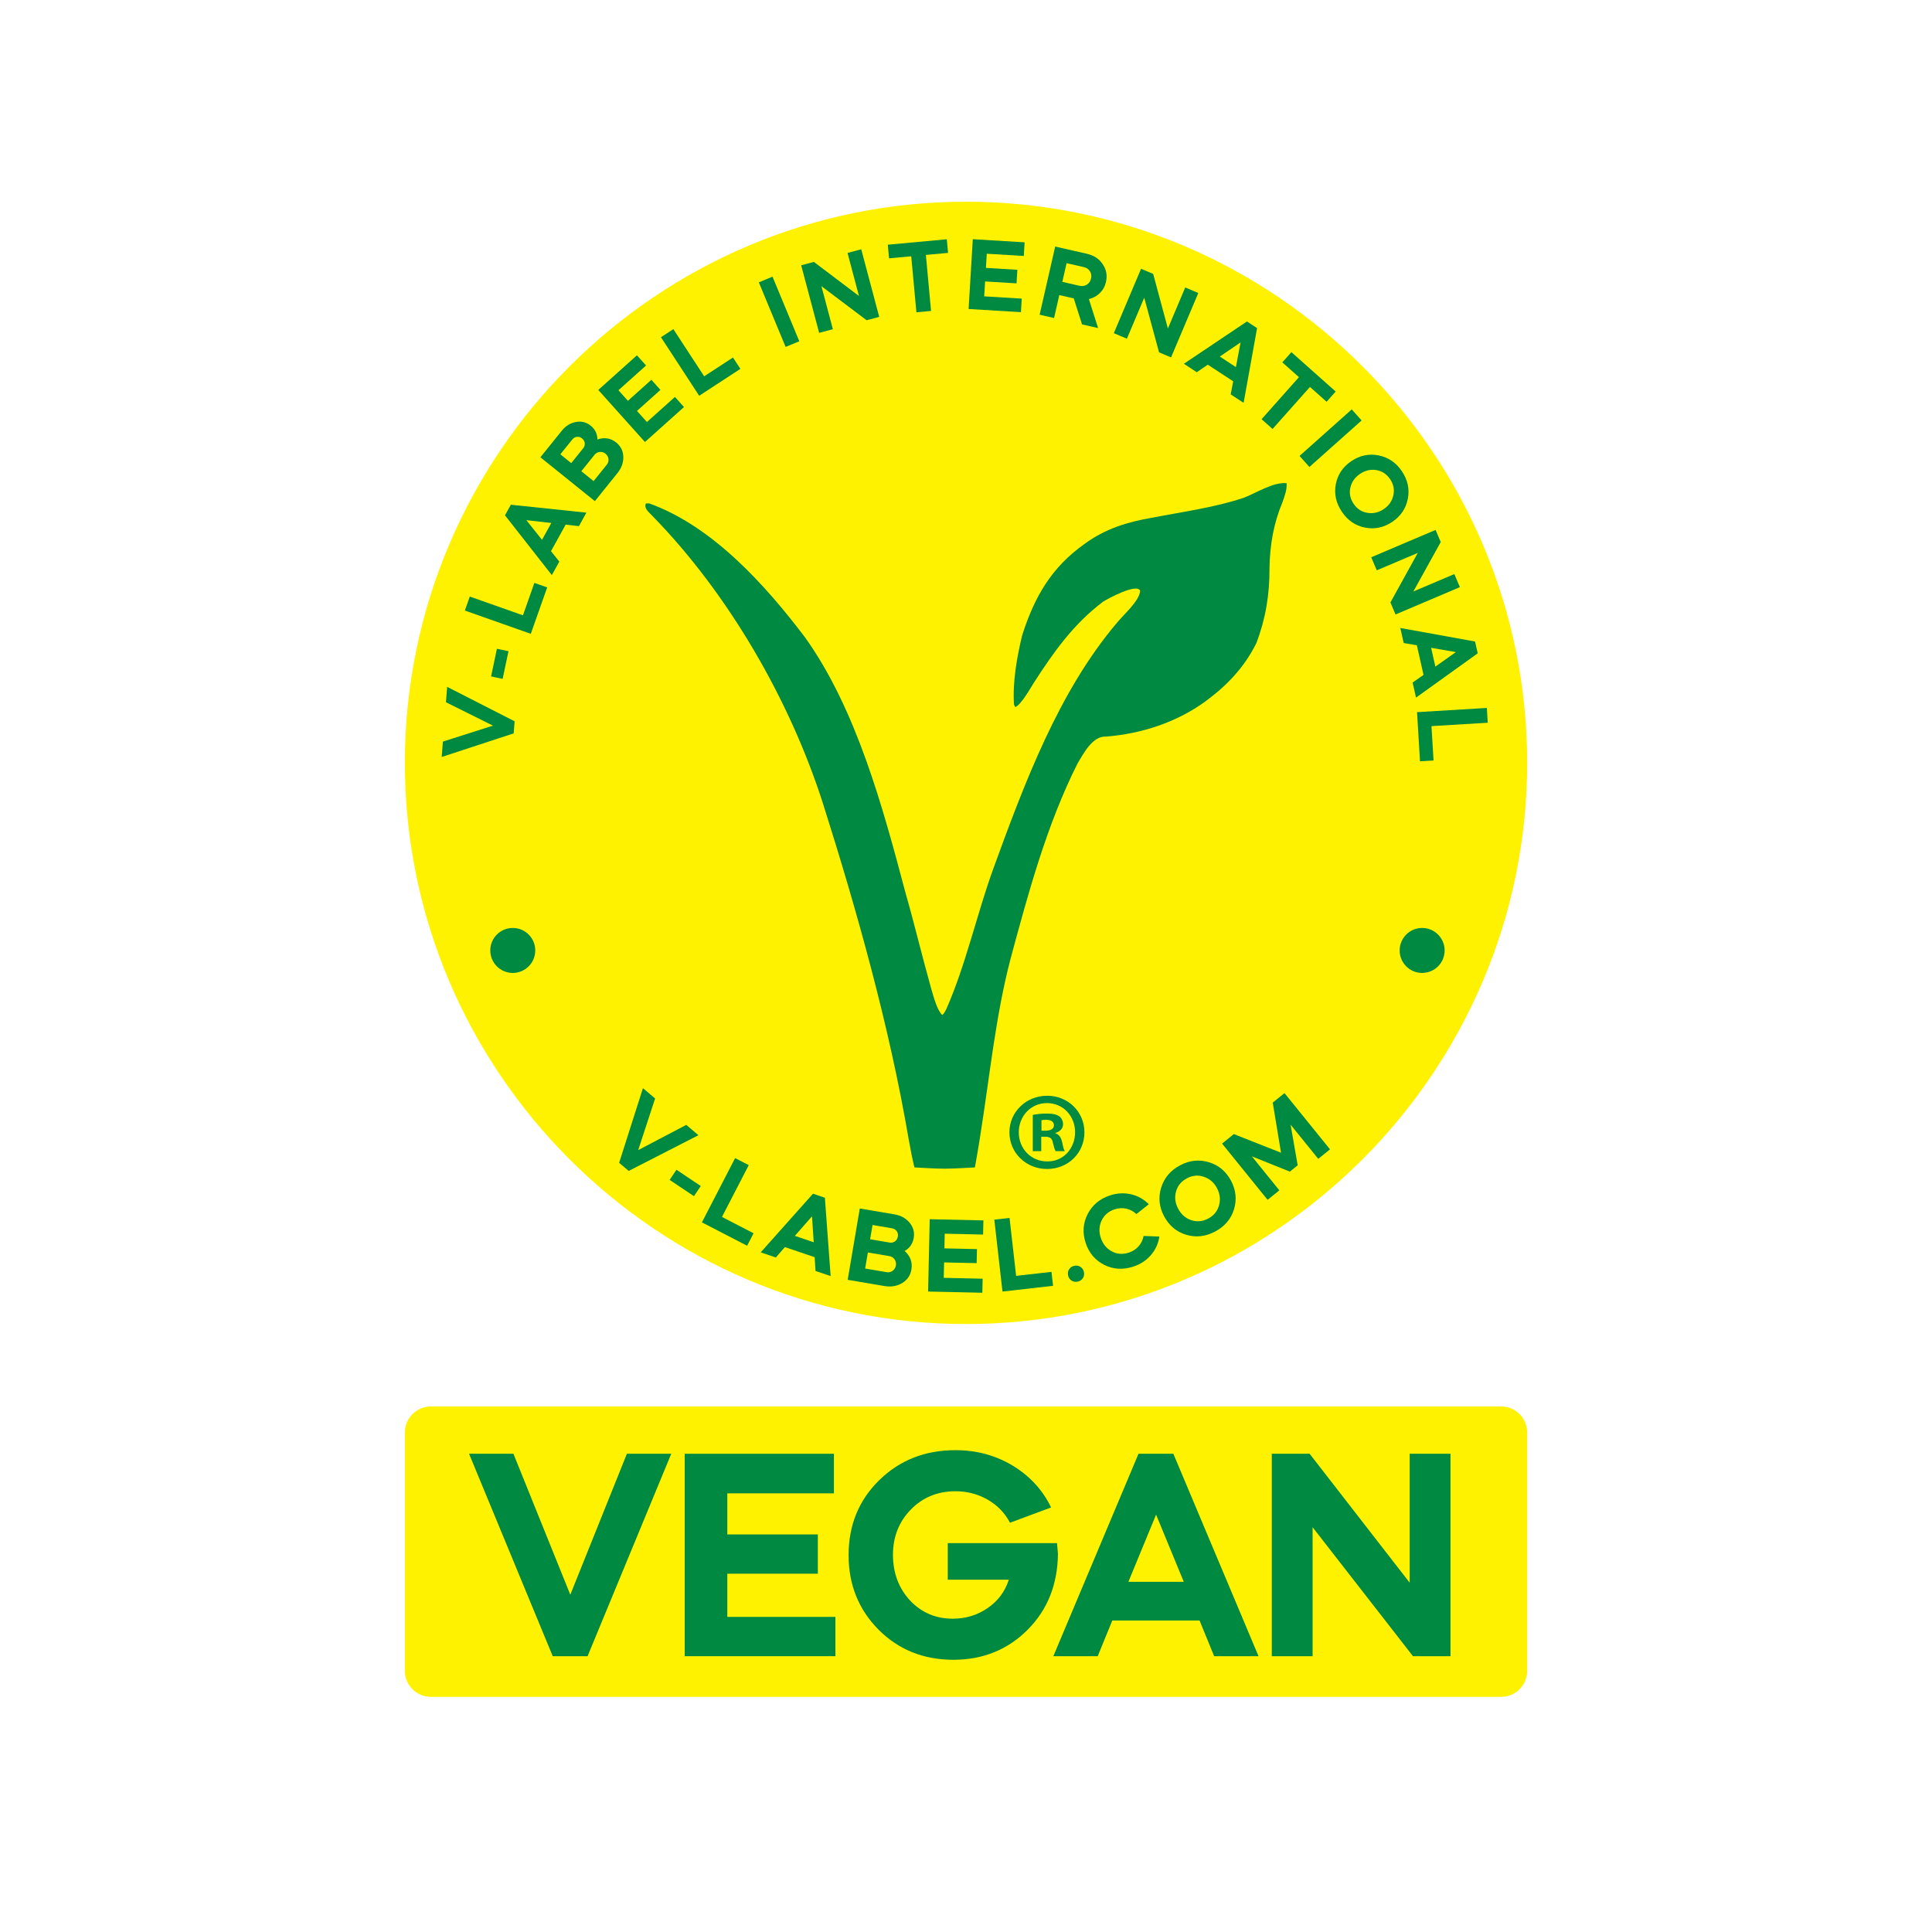
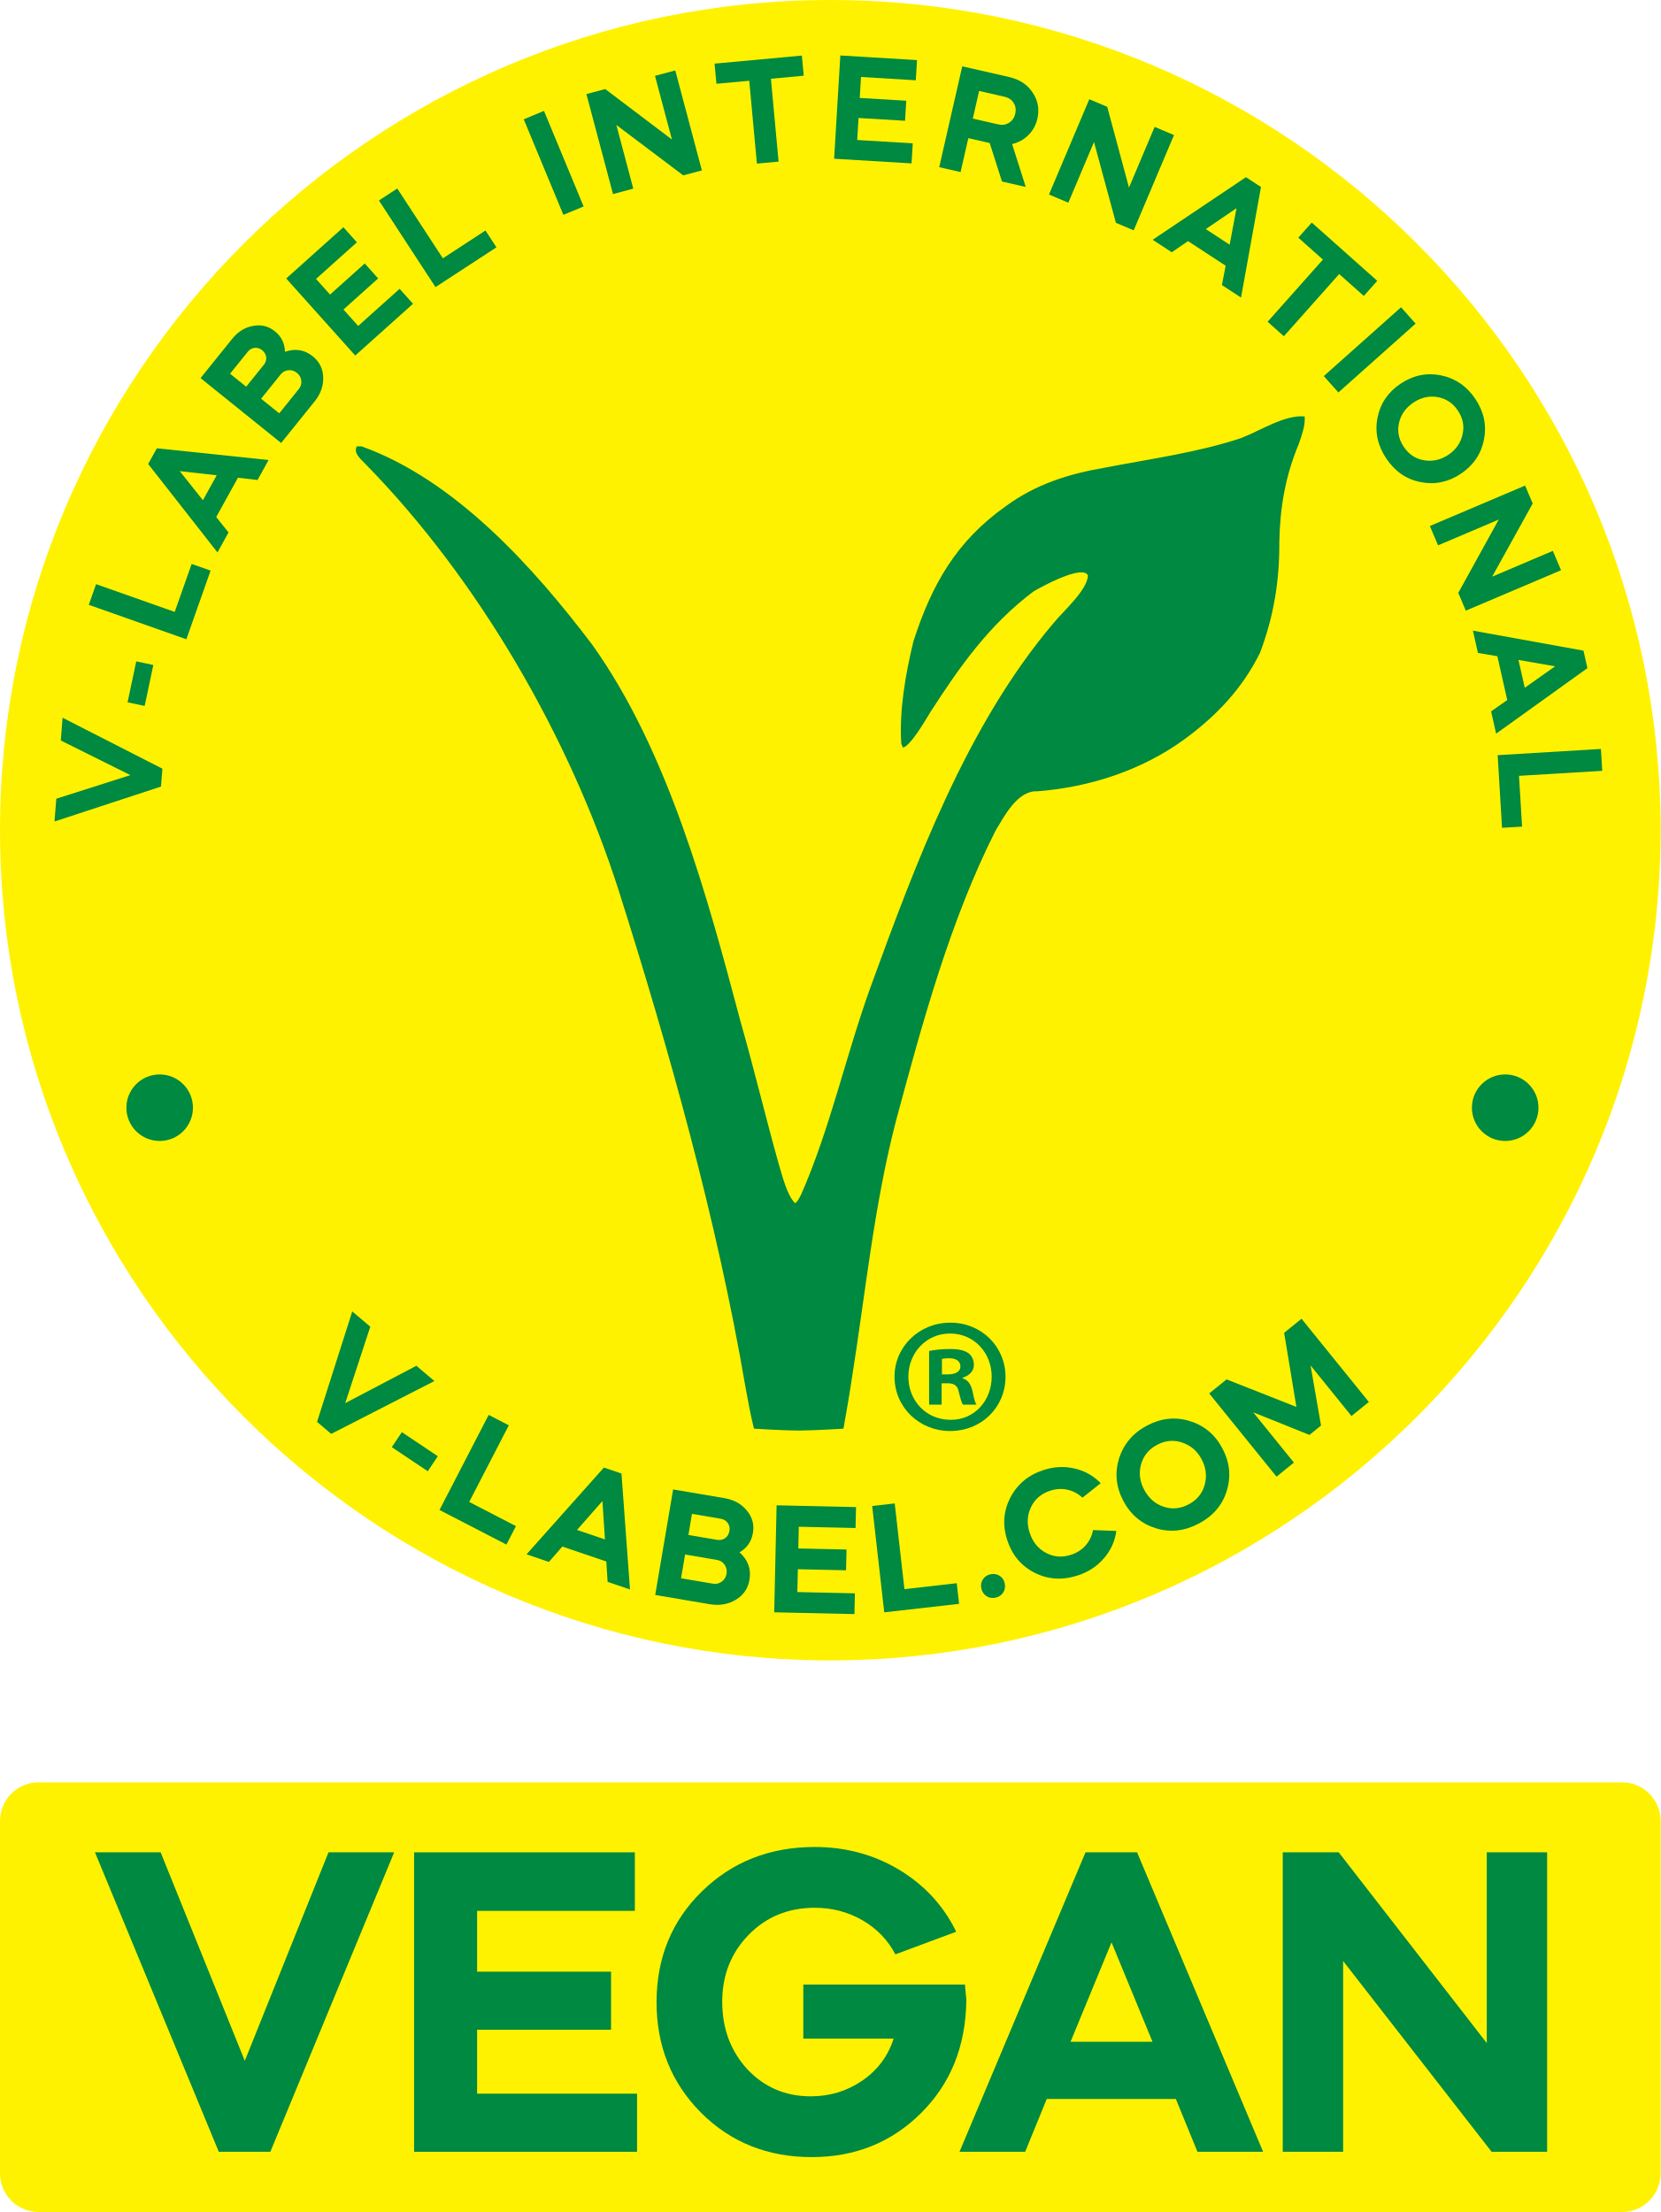
- <svg xmlns="http://www.w3.org/2000/svg" version="1.1" id="svg2" width="377.947" height="377.947" viewBox="0 0 377.947 377.947">
+ <svg xmlns="http://www.w3.org/2000/svg" version="1.1" id="svg2" width="219.553" height="292.495" viewBox="0 0 219.553 292.495">
  <defs id="defs6" />
-   <g id="g8" transform="matrix(1.333333,0,0,-1.333333,0,377.9467)">
+   <g id="g8" transform="matrix(1.333333,0,0,-1.333333,-79.2,338.488)">
    <g id="g10" transform="scale(0.1)">
      <path d="m 1417.33,892 c 453.54,0 823.32,370 823.32,823.33 0,453.54 -369.78,823.33 -823.32,823.33 -453.334,0 -823.326,-369.79 -823.326,-823.33 C 594.004,1262 963.996,892 1417.33,892" style="fill:#fff200;fill-opacity:1;fill-rule:nonzero;stroke:none" id="path12" />
      <path d="m 755.031,1776.33 -1.375,-17.73 -105.593,-34.63 1.75,22.57 73.472,23.41 -68.988,34.33 1.754,22.58 98.98,-50.53" style="fill:#008940;fill-opacity:1;fill-rule:nonzero;stroke:none" id="path14" />
      <path d="m 737.453,1838.56 -16.949,3.59 8.586,40.6 16.953,-3.59 -8.59,-40.6" style="fill:#008940;fill-opacity:1;fill-rule:nonzero;stroke:none" id="path16" />
      <path d="m 682.039,1938.84 7.238,20.5 77.969,-27.53 16.801,47.58 18.773,-6.63 -24.039,-68.08 -96.742,34.16" style="fill:#008940;fill-opacity:1;fill-rule:nonzero;stroke:none" id="path18" />
      <path d="m 808.891,2067.31 -36.637,4.11 22.957,-28.85 z m 11.722,-56.68 -10.957,-19.82 -68.738,87.7 8.602,15.56 110.82,-11.62 -10.961,-19.82 -19.434,2.24 -21.55,-38.97 12.218,-15.27" style="fill:#008940;fill-opacity:1;fill-rule:nonzero;stroke:none" id="path20" />
      <path d="m 872.348,2167.38 -19.45,-24.15 17.997,-14.49 19.445,24.15 c 1.973,2.45 2.773,5.22 2.402,8.31 -0.363,3.1 -1.816,5.66 -4.34,7.7 -2.523,2.03 -5.339,2.9 -8.441,2.6 -3.106,-0.3 -5.641,-1.67 -7.613,-4.12 z m -32.68,22.42 -17.543,-21.78 15.98,-12.87 17.543,21.78 c 1.653,2.05 2.43,4.32 2.344,6.8 -0.082,2.47 -1.058,4.66 -2.922,6.54 -0.09,0.21 -0.453,0.57 -1.086,1.08 -2.285,1.84 -4.785,2.61 -7.496,2.32 -2.707,-0.29 -4.98,-1.58 -6.82,-3.87 z m 66.277,-49.28 -33.175,-41.19 -79.907,64.35 31.367,38.94 c 5.786,7.18 12.747,11.47 20.879,12.85 7.985,1.51 15.133,-0.28 21.45,-5.36 6.546,-5.28 9.871,-12.06 9.968,-20.33 10.286,3.56 19.493,2.06 27.618,-4.49 6.628,-5.33 10.082,-12.28 10.351,-20.82 0.274,-8.55 -2.578,-16.53 -8.551,-23.95" style="fill:#008940;fill-opacity:1;fill-rule:nonzero;stroke:none" id="path22" />
      <path d="m 877.793,2262.48 56.715,50.82 13.387,-14.95 -40.528,-36.31 13.899,-15.51 34.414,30.84 13.285,-14.83 -34.41,-30.84 14.605,-16.3 41.09,36.82 13.29,-14.83 -57.282,-51.32 -68.465,76.41" style="fill:#008940;fill-opacity:1;fill-rule:nonzero;stroke:none" id="path24" />
      <path d="m 969.746,2339.83 18.195,11.88 45.199,-69.23 42.26,27.58 10.88,-16.67 -60.45,-39.47 -56.084,85.91" style="fill:#008940;fill-opacity:1;fill-rule:nonzero;stroke:none" id="path26" />
      <path d="m 1172.72,2333.91 -20.07,-8.32 -39.32,94.76 20.08,8.33 39.31,-94.77" style="fill:#008940;fill-opacity:1;fill-rule:nonzero;stroke:none" id="path28" />
      <path d="m 1221.97,2351.58 -20.12,-5.35 -26.38,99.14 18.66,4.96 66.15,-50.03 -16.8,63.16 20.12,5.36 26.38,-99.15 -18.51,-4.92 -66.3,49.99 16.8,-63.16" style="fill:#008940;fill-opacity:1;fill-rule:nonzero;stroke:none" id="path30" />
      <path d="m 1336.95,2458.58 -32.54,-3.01 -1.85,19.98 86.57,8 1.85,-19.98 -32.54,-3 7.59,-82.18 -21.49,-1.99 -7.59,82.18" style="fill:#008940;fill-opacity:1;fill-rule:nonzero;stroke:none" id="path32" />
      <path d="m 1427.28,2483.65 76.02,-4.58 -1.21,-20.02 -54.31,3.27 -1.26,-20.79 46.13,-2.77 -1.2,-19.88 -46.12,2.78 -1.32,-21.85 55.08,-3.32 -1.2,-19.87 -76.77,4.62 6.16,102.41" style="fill:#008940;fill-opacity:1;fill-rule:nonzero;stroke:none" id="path34" />
      <path d="m 1590.22,2442.69 -25.33,5.79 -6.26,-27.42 25.33,-5.79 c 3.95,-0.89 7.51,-0.33 10.68,1.7 3.17,2.03 5.2,5.02 6.11,8.98 0.89,3.94 0.36,7.5 -1.62,10.65 -1.99,3.16 -4.96,5.19 -8.91,6.09 z m -42.06,30.19 46.53,-10.63 c 10.27,-2.35 18,-7.44 23.18,-15.27 5.37,-7.88 6.97,-16.56 4.8,-26.05 -1.46,-6.42 -4.44,-11.84 -8.94,-16.27 -4.49,-4.43 -9.87,-7.39 -16.13,-8.87 l 13.52,-42.53 -23.56,5.38 -12.18,38.17 -21.19,4.84 -7.68,-33.63 -21.19,4.84 22.84,100.02" style="fill:#008940;fill-opacity:1;fill-rule:nonzero;stroke:none" id="path36" />
      <path d="m 1653.35,2337.64 -19.18,8.11 39.97,94.49 17.78,-7.52 21.58,-80.09 25.45,60.19 19.18,-8.11 -39.96,-94.49 -17.64,7.46 -21.72,80.15 -25.46,-60.19" style="fill:#008940;fill-opacity:1;fill-rule:nonzero;stroke:none" id="path38" />
      <path d="m 1813.31,2295.98 6.81,36.23 -30.46,-20.75 z m -57.39,-7.5 -18.95,12.39 92.53,62.08 14.88,-9.74 -19.77,-109.66 -18.95,12.4 3.67,19.21 -37.28,24.38 -16.13,-11.06" style="fill:#008940;fill-opacity:1;fill-rule:nonzero;stroke:none" id="path40" />
      <path d="m 1905.8,2281.22 -24.41,21.72 13.33,14.99 64.97,-57.78 -13.34,-14.99 -24.42,21.72 -54.85,-61.68 -16.12,14.35 54.84,61.67" style="fill:#008940;fill-opacity:1;fill-rule:nonzero;stroke:none" id="path42" />
      <path d="m 1921.13,2149.45 -14.46,16.22 76.59,68.27 14.46,-16.23 -76.59,-68.26" style="fill:#008940;fill-opacity:1;fill-rule:nonzero;stroke:none" id="path44" />
      <path d="m 1995.52,2139.39 c -7.65,-5.13 -12.42,-11.85 -14.28,-20.18 -1.87,-8.32 -0.28,-16.23 4.74,-23.72 4.96,-7.41 11.65,-11.83 20.05,-13.28 8.55,-1.46 16.61,0.34 24.18,5.42 7.49,5.02 12.19,11.76 14.08,20.23 1.86,8.32 0.31,16.18 -4.65,23.59 -5.02,7.49 -11.74,11.96 -20.14,13.4 -8.41,1.44 -16.4,-0.38 -23.98,-5.46 z m -35.62,-15.09 c 2.8,14.2 10.43,25.47 22.89,33.82 12.46,8.35 25.78,11.13 39.99,8.32 14.3,-2.97 25.7,-10.77 34.16,-23.4 8.51,-12.71 11.37,-26.16 8.57,-40.36 -2.81,-14.2 -10.44,-25.47 -22.9,-33.82 -12.45,-8.35 -25.78,-11.13 -39.98,-8.32 -14.06,2.78 -25.38,10.56 -33.95,23.36 -8.58,12.79 -11.5,26.26 -8.78,40.4" style="fill:#008940;fill-opacity:1;fill-rule:nonzero;stroke:none" id="path46" />
      <path d="m 2019.98,1997.83 -8.14,19.16 94.43,40.11 7.55,-17.76 -40.19,-72.56 60.15,25.55 8.15,-19.16 -94.44,-40.12 -7.48,17.63 40.13,72.7 -60.16,-25.55" style="fill:#008940;fill-opacity:1;fill-rule:nonzero;stroke:none" id="path48" />
      <path d="m 2105.94,1856.58 30.1,21.28 -36.32,6.3 z m -46.44,34.56 -4.98,22.09 109.64,-19.84 3.92,-17.34 -90.53,-64.97 -4.98,22.09 16.01,11.24 -9.8,43.45 -19.28,3.28" style="fill:#008940;fill-opacity:1;fill-rule:nonzero;stroke:none" id="path50" />
      <path d="m 2181.47,1795.91 1.31,-21.7 -82.54,-4.97 3.04,-50.37 -19.88,-1.19 -4.33,72.06 102.4,6.17" style="fill:#008940;fill-opacity:1;fill-rule:nonzero;stroke:none" id="path52" />
      <path d="m 922.422,1116.63 -14.039,11.9 34.918,109.54 17.875,-15.15 -24.871,-75.8 70.575,37.07 17.87,-15.15 -102.328,-52.41" style="fill:#008940;fill-opacity:1;fill-rule:nonzero;stroke:none" id="path54" />
      <path d="m 982.504,1103.46 9.976,14.9 35.67,-23.89 -9.98,-14.89 -35.666,23.88" style="fill:#008940;fill-opacity:1;fill-rule:nonzero;stroke:none" id="path56" />
      <path d="m 1078.56,1135.45 19.98,-10.32 -39.29,-75.99 46.37,-23.98 -9.45,-18.3 -66.36,34.31 48.75,94.28" style="fill:#008940;fill-opacity:1;fill-rule:nonzero;stroke:none" id="path58" />
      <path d="m 1193.87,1011.96 -2.52,38.05 -25.18,-28.65 z m -55.58,-22.312 -22.18,7.532 76.72,86.04 17.42,-5.91 8.45,-114.97 -22.19,7.531 -1.28,20.199 -43.62,14.82 -13.32,-15.242" style="fill:#008940;fill-opacity:1;fill-rule:nonzero;stroke:none" id="path60" />
      <path d="m 1308.7,1032.47 -28.53,4.84 -3.55,-20.93 28.53,-4.84 c 2.68,-0.46 5.12,-0.02 7.31,1.31 2.2,1.32 3.68,3.31 4.44,5.94 0.14,0.19 0.28,0.7 0.42,1.53 0.51,2.99 -0.06,5.64 -1.68,7.94 -1.63,2.29 -3.95,3.7 -6.94,4.21 z m -3.74,-40.841 -31.63,5.371 -4,-23.57 31.63,-5.36 c 3.2,-0.55 6.1,0.129 8.71,2.032 2.61,1.886 4.2,4.488 4.76,7.796 0.56,3.313 -0.08,6.293 -1.92,8.942 -1.83,2.648 -4.35,4.25 -7.55,4.789 z m -7.29,-43.899 -53.96,9.161 17.76,104.639 51.01,-8.65 c 9.4,-1.6 16.79,-5.72 22.14,-12.37 5.39,-6.45 7.39,-13.8 5.99,-22.07 -1.46,-8.58 -5.9,-15.01 -13.32,-19.268 8.4,-7.492 11.7,-16.563 9.9,-27.203 -1.48,-8.68 -6,-15.309 -13.58,-19.867 -7.59,-4.563 -16.23,-6.024 -25.94,-4.372" style="fill:#008940;fill-opacity:1;fill-rule:nonzero;stroke:none" id="path62" />
      <path d="m 1364.07,1045.79 78.76,-1.75 -0.46,-20.75 -56.29,1.25 -0.47,-21.54 47.79,-1.06 -0.46,-20.588 -47.79,1.058 -0.5,-22.64 57.07,-1.27 -0.46,-20.59 -79.55,1.762 2.36,106.118" style="fill:#008940;fill-opacity:1;fill-rule:nonzero;stroke:none" id="path64" />
      <path d="m 1458.85,1045.13 22.34,2.53 9.65,-85 51.87,5.891 2.33,-20.473 -74.22,-8.418 -11.97,105.47" style="fill:#008940;fill-opacity:1;fill-rule:nonzero;stroke:none" id="path66" />
      <path d="m 1567.07,963.41 c -0.7,3.281 -0.19,6.25 1.54,8.93 1.73,2.68 4.24,4.371 7.52,5.07 3.38,0.731 6.41,0.219 9.08,-1.512 2.68,-1.726 4.37,-4.226 5.08,-7.507 0.72,-3.391 0.22,-6.422 -1.51,-9.09 -1.73,-2.68 -4.29,-4.383 -7.67,-5.102 -3.28,-0.711 -6.26,-0.187 -8.94,1.539 -2.68,1.731 -4.38,4.293 -5.1,7.672" style="fill:#008940;fill-opacity:1;fill-rule:nonzero;stroke:none" id="path68" />
      <path d="m 1628.6,1080.72 c 10.46,3.43 20.76,3.96 30.91,1.6 10.15,-2.36 18.8,-7.23 25.95,-14.59 l -18.13,-14.37 c -4.28,4 -9.23,6.63 -14.82,7.89 -5.6,1.25 -11.33,0.92 -17.21,-1 -8.87,-2.9 -15.2,-8.34 -18.99,-16.31 -3.79,-7.97 -4.22,-16.43 -1.28,-25.4 2.96,-9.07 8.33,-15.69 16.1,-19.88 7.77,-4.191 16.08,-4.832 24.95,-1.93 5.88,1.93 10.7,5.05 14.48,9.37 3.77,4.32 6.2,9.37 7.29,15.13 l 23.12,-0.87 c -1.42,-10.18 -5.52,-19.21 -12.31,-27.11 -6.79,-7.91 -15.42,-13.57 -25.88,-16.988 -15.14,-4.961 -29.38,-4.102 -42.7,2.566 -13.36,6.774 -22.44,17.531 -27.27,32.272 -4.83,14.75 -3.86,28.8 2.92,42.16 6.96,13.42 17.92,22.57 32.87,27.46" style="fill:#008940;fill-opacity:1;fill-rule:nonzero;stroke:none" id="path70" />
      <path d="m 1728.58,1061.2 c 4.48,-8.43 10.91,-14.03 19.28,-16.82 8.37,-2.78 16.68,-1.98 24.91,2.4 8.15,4.34 13.4,10.76 15.76,19.26 2.41,8.64 1.39,17.13 -3.04,25.46 -4.39,8.23 -10.84,13.76 -19.35,16.59 -8.38,2.79 -16.63,2.02 -24.78,-2.32 -8.24,-4.38 -13.53,-10.83 -15.89,-19.33 -2.37,-8.5 -1.33,-16.92 3.11,-25.24 z m 11.81,-38.25 c -14.32,4.37 -25.13,13.4 -32.42,27.09 -7.29,13.7 -8.75,27.71 -4.38,42.03 4.55,14.42 13.77,25.33 27.65,32.72 13.97,7.44 28.11,8.97 42.44,4.6 14.32,-4.37 25.13,-13.4 32.42,-27.09 7.29,-13.7 8.75,-27.71 4.39,-42.03 -4.33,-14.18 -13.53,-25.01 -27.59,-32.5 -14.07,-7.49 -28.23,-9.1 -42.51,-4.82" style="fill:#008940;fill-opacity:1;fill-rule:nonzero;stroke:none" id="path72" />
      <path d="m 1877.03,1088.16 -17.24,-13.94 -66.76,82.51 17.23,13.95 69.24,-27.32 -12.15,73.51 17.24,13.94 66.76,-82.51 -17.23,-13.95 -40.56,50.12 10.37,-59.57 -11.48,-9.3 -55.78,22.44 40.36,-49.88" style="fill:#008940;fill-opacity:1;fill-rule:nonzero;stroke:none" id="path74" />
      <path d="m 1430.36,1121.8 c 0,0 5.93,33.09 8.04,47.86 13.71,85.78 22.16,173.14 43.99,257.17 25.89,96.21 53.57,198.64 98.81,288.08 8.32,13.68 21.64,40.06 41.39,38.98 51.73,3.99 103.95,20.83 146.42,51.98 31.67,23.37 56.65,49.71 74.33,85.18 13.62,35.88 19.43,71.15 19.23,109.65 0.58,34.71 5.98,65.94 19.43,98.01 2.94,8.84 6.36,17.45 5.71,26.95 -19.76,2.03 -45.13,-14.81 -63.3,-21.54 -43.01,-14.3 -90.19,-20.58 -134.46,-29.19 -36.02,-6.1 -68.87,-16.43 -98.68,-38.33 -48.81,-34.6 -73.27,-77.32 -91.52,-133.96 -7.76,-31.98 -14.25,-68.93 -12.01,-101.68 l 1.74,-3.78 c 8.26,2.77 22.55,27.97 27.18,35.42 29.15,45.18 57.9,86.08 102,119.41 7.28,4.4 48.95,27.23 54.14,15.92 -0.69,-14.75 -24.57,-35.37 -34.11,-47.18 -85.93,-101.3 -136.31,-237.16 -181.21,-360.33 -24.7,-68.16 -40.08,-140.43 -69.12,-206.51 -1.37,-2.42 -3.43,-7.21 -6.02,-8.44 -7.98,7.94 -12.59,27.12 -15.86,37.76 -13.19,46.81 -24.72,95.32 -38.13,142.14 -32.82,123.72 -71.7,268.46 -147.21,374.08 -57.9,76.46 -135.69,163.27 -228.714,196.58 -1.18,-0.02 -3.559,-0.06 -4.75,-0.08 -3.434,-7.43 4.738,-12.99 9.344,-18.13 111.78,-114.27 201.72,-270.24 250.22,-421.49 50.3,-158.58 97.69,-327.89 125.75,-492.07 2.37,-13.28 5.35,-29.45 8.65,-42.46 0,0 30.14,-1.88 44.21,-1.88 14.05,0 44.51,1.88 44.51,1.88" style="fill:#008940;fill-opacity:1;fill-rule:nonzero;stroke:none" id="path76" />
      <path d="m 1536.52,1226.93 c 30.7,0 54.54,-23.84 54.54,-53.56 0,-30.38 -23.84,-53.89 -54.86,-53.89 -30.7,0 -55.2,23.51 -55.2,53.89 0,29.72 24.5,53.56 55.2,53.56 z m -0.65,-10.78 c -23.52,0 -41.15,-19.26 -41.15,-42.78 0,-23.84 17.63,-42.78 41.8,-42.78 23.52,-0.33 40.83,18.94 40.83,42.78 0,23.52 -17.31,42.78 -41.15,42.78 z m -8.17,-70.54 h -12.41 v 53.23 c 4.9,0.98 11.76,1.96 20.58,1.96 10.12,0 14.69,-1.63 18.61,-4.24 2.94,-2.29 5.23,-6.54 5.23,-11.43 0,-6.21 -4.57,-10.78 -11.11,-12.74 v -0.65 c 5.23,-1.64 8.17,-5.88 9.81,-13.07 1.63,-8.17 2.61,-11.43 3.91,-13.06 h -13.39 c -1.63,1.96 -2.61,6.53 -4.24,12.74 -0.98,5.87 -4.25,8.48 -11.11,8.48 h -5.88 z m 0.33,30.04 h 5.88 c 6.86,0 12.41,2.29 12.41,7.84 0,4.9 -3.59,8.17 -11.43,8.17 -3.27,0 -5.55,-0.33 -6.86,-0.65 v -15.36" style="fill:#008940;fill-opacity:1;fill-rule:nonzero;stroke:none" id="path78" />
      <path d="m 752.324,1407.12 c 18.223,0 33,14.77 33,33 0,18.22 -14.777,33 -33,33 -18.222,0 -33,-14.78 -33,-33 0,-18.23 14.778,-33 33,-33" style="fill:#008940;fill-opacity:1;fill-rule:nonzero;stroke:none" id="path80" />
      <path d="m 2086.54,1407.12 c 18.22,0 33,14.77 33,33 0,18.22 -14.78,33 -33,33 -18.23,0 -33,-14.78 -33,-33 0,-18.23 14.77,-33 33,-33" style="fill:#008940;fill-opacity:1;fill-rule:nonzero;stroke:none" id="path82" />
      <path d="M 632.27,771.07 C 611.141,771.07 594,753.941 594,732.801 V 383.219 c 0,-21.129 17.141,-38.27 38.27,-38.27 h 1570.11 c 21.14,0 38.27,17.141 38.27,38.27 v 349.582 c 0,21.14 -17.13,38.269 -38.27,38.269 H 632.27" style="fill:#fff200;fill-opacity:1;fill-rule:nonzero;stroke:none" id="path84" />
      <path d="m 862.078,404.66 h -51.121 l -122.777,297 h 65.101 l 83.457,-206.801 83.016,206.801 h 65.101 l -122.777,-297" style="fill:#008940;fill-opacity:1;fill-rule:nonzero;stroke:none" id="path86" />
      <path d="m 1004.6,701.66 h 218.91 v -58.07 h -156.42 v -60.289 h 132.83 V 525.672 H 1067.09 V 462.309 H 1225.7 V 404.66 h -221.1 v 297" style="fill:#008940;fill-opacity:1;fill-rule:nonzero;stroke:none" id="path88" />
      <path d="m 1245.04,552.941 c 0,44 15,80.661 45.01,110 30,29.329 67.29,44 111.86,44 30.58,0 58.4,-7.48 83.45,-22.441 25.34,-15.25 44.27,-35.789 56.8,-61.602 l -60.3,-22.437 c -7.57,14.379 -18.5,25.66 -32.76,33.879 -14.28,8.211 -30.01,12.32 -47.19,12.32 -26.22,0 -48.07,-8.949 -65.54,-26.828 -17.48,-17.902 -26.22,-40.043 -26.22,-66.453 0,-26.399 8.3,-48.688 24.9,-66.867 16.9,-17.91 37.87,-26.852 62.92,-26.852 18.93,0 35.97,5.199 51.13,15.621 15.14,10.41 25.48,24.27 31.02,41.59 h -89.57 v 53.668 h 160.35 c 0,-1.469 0.22,-4.18 0.66,-8.141 0.44,-3.957 0.65,-6.527 0.65,-7.699 -0.58,-44.867 -15.29,-81.84 -44.13,-110.879 -29.42,-29.629 -65.83,-44.429 -109.23,-44.429 -43.69,0 -80.26,14.648 -109.68,43.988 -29.42,29.633 -44.13,66.141 -44.13,109.562" style="fill:#008940;fill-opacity:1;fill-rule:nonzero;stroke:none" id="path90" />
      <path d="m 1736.82,513.781 -40.64,98.571 -40.63,-98.571 z M 1610.54,404.66 h -65.1 l 124.96,297 h 51.12 l 124.97,-297 h -65.1 l -21.42,52.36 h -128.02 l -21.41,-52.36" style="fill:#008940;fill-opacity:1;fill-rule:nonzero;stroke:none" id="path92" />
      <path d="m 1925.83,404.66 h -59.86 v 297 h 55.49 L 2068.28,512.461 V 701.66 h 59.85 v -297 h -55.05 L 1925.83,593.859 V 404.66" style="fill:#008940;fill-opacity:1;fill-rule:nonzero;stroke:none" id="path94" />
    </g>
  </g>
</svg>
